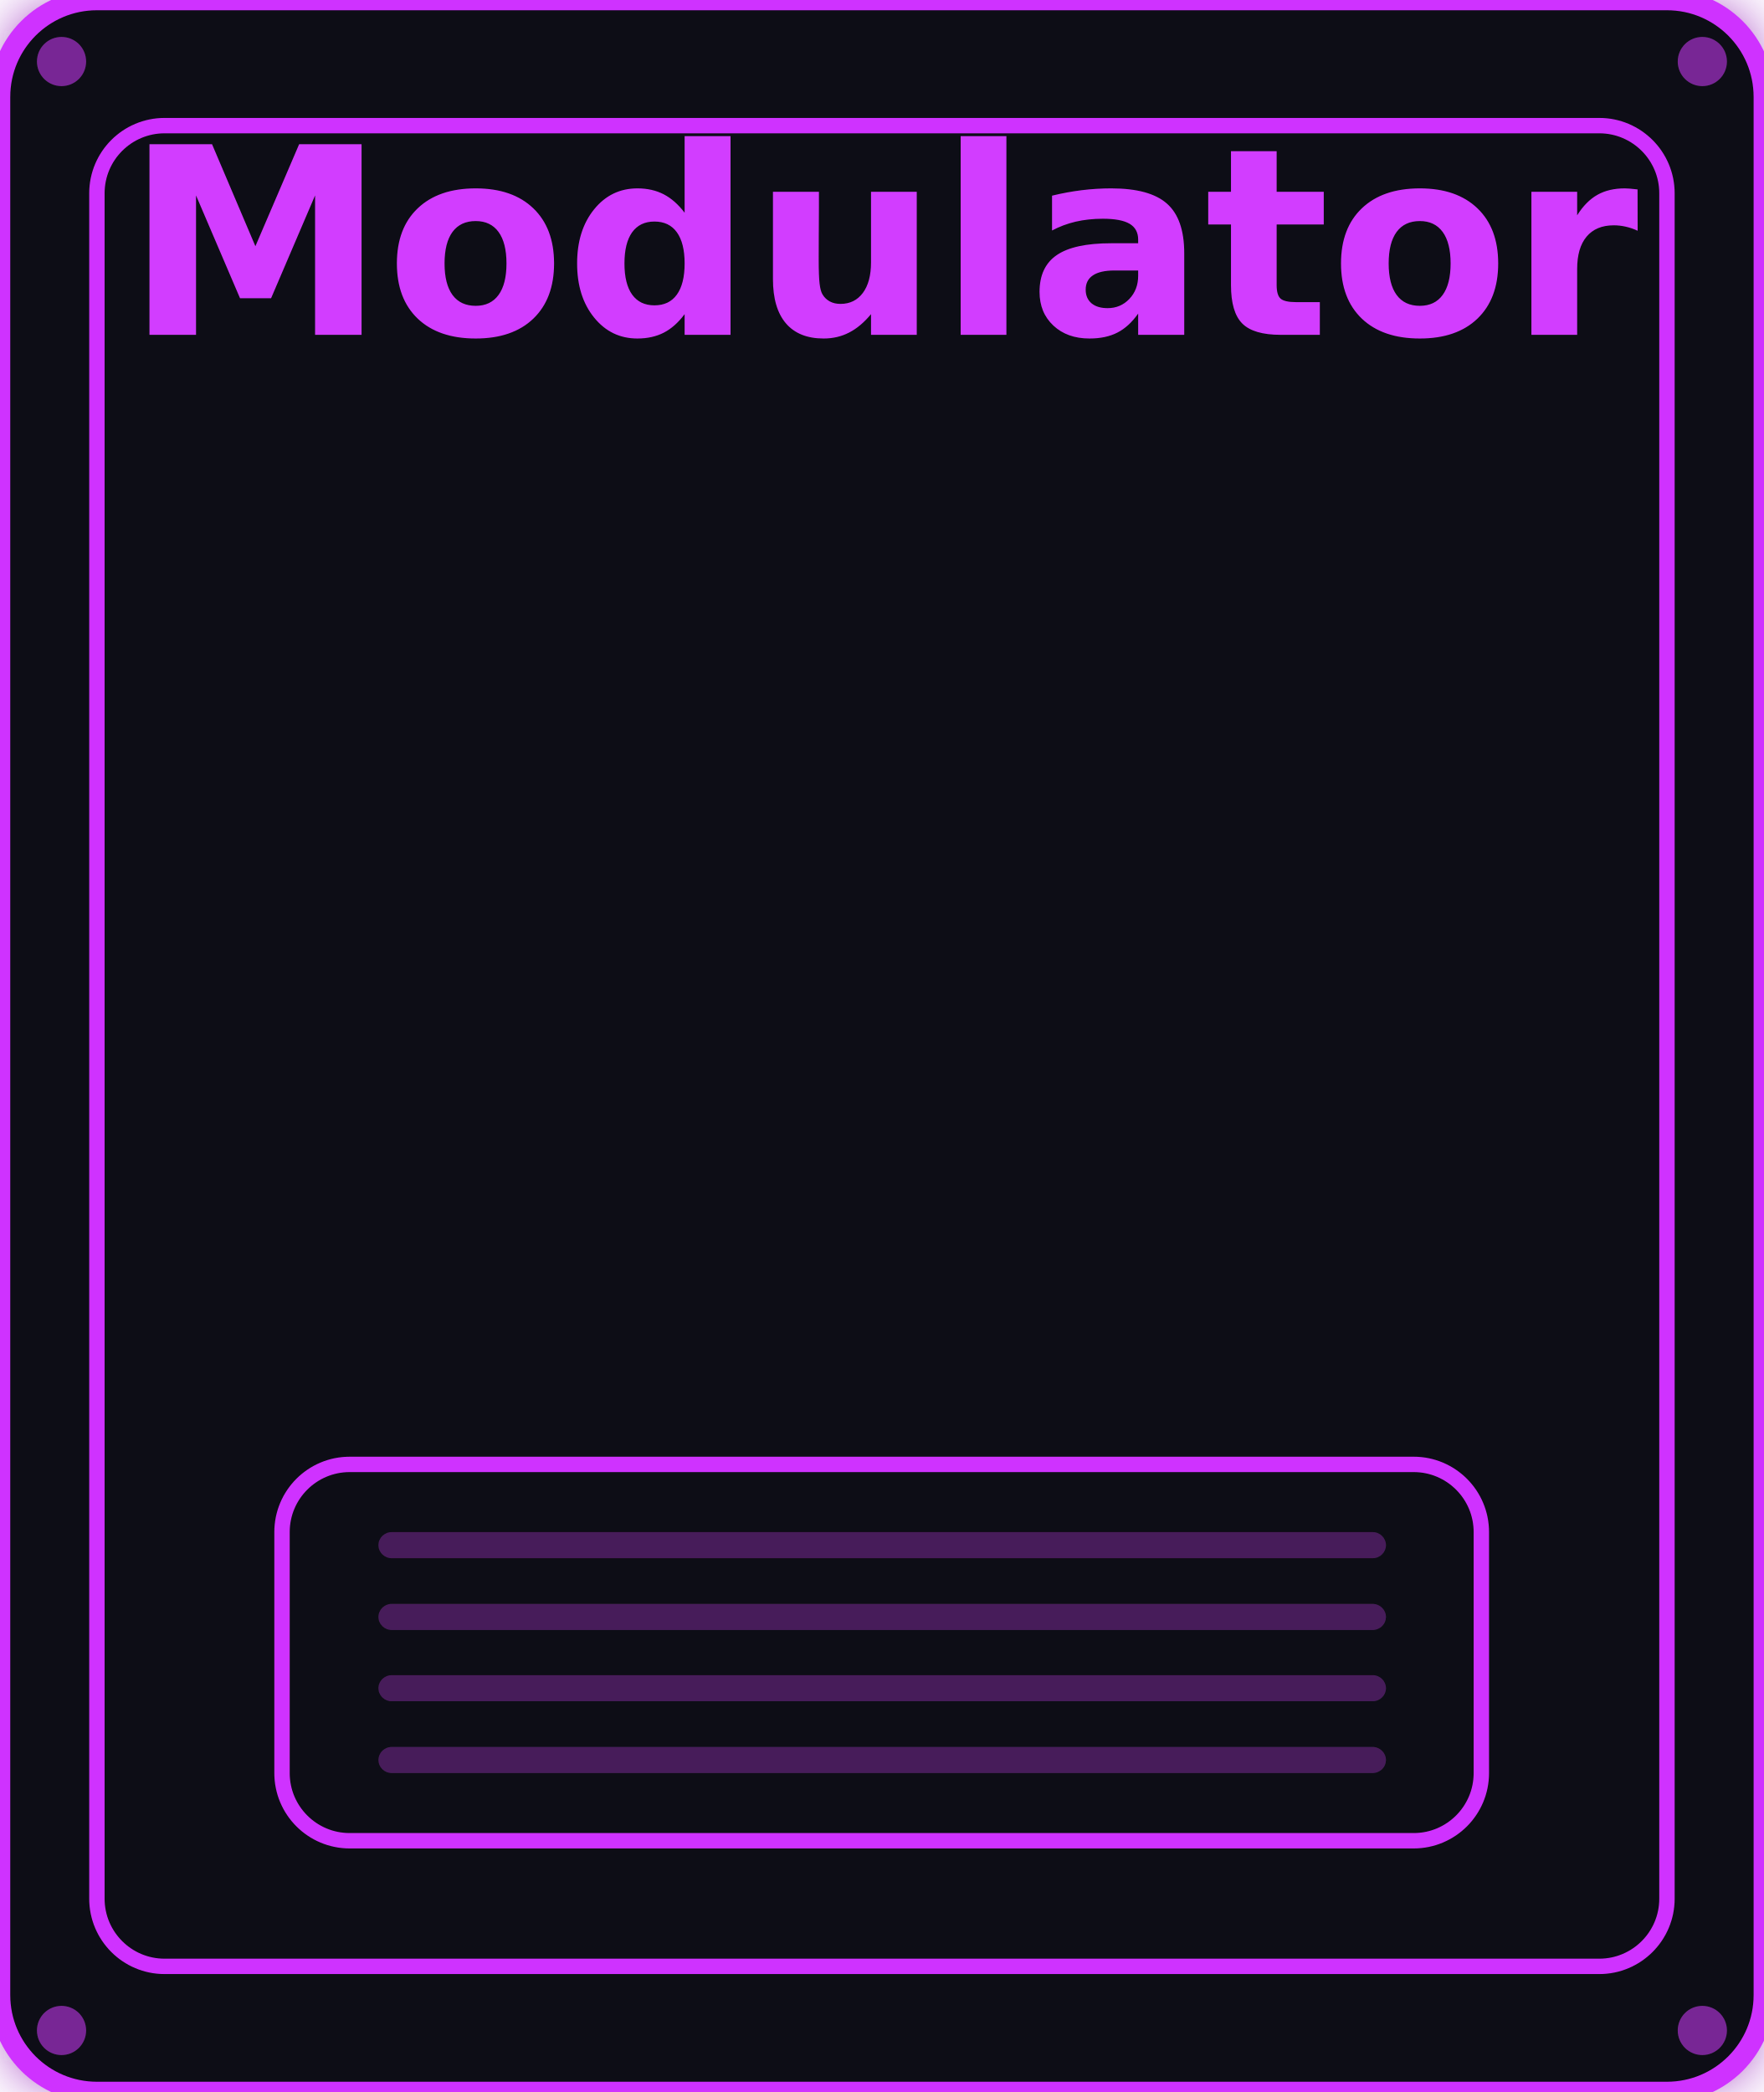
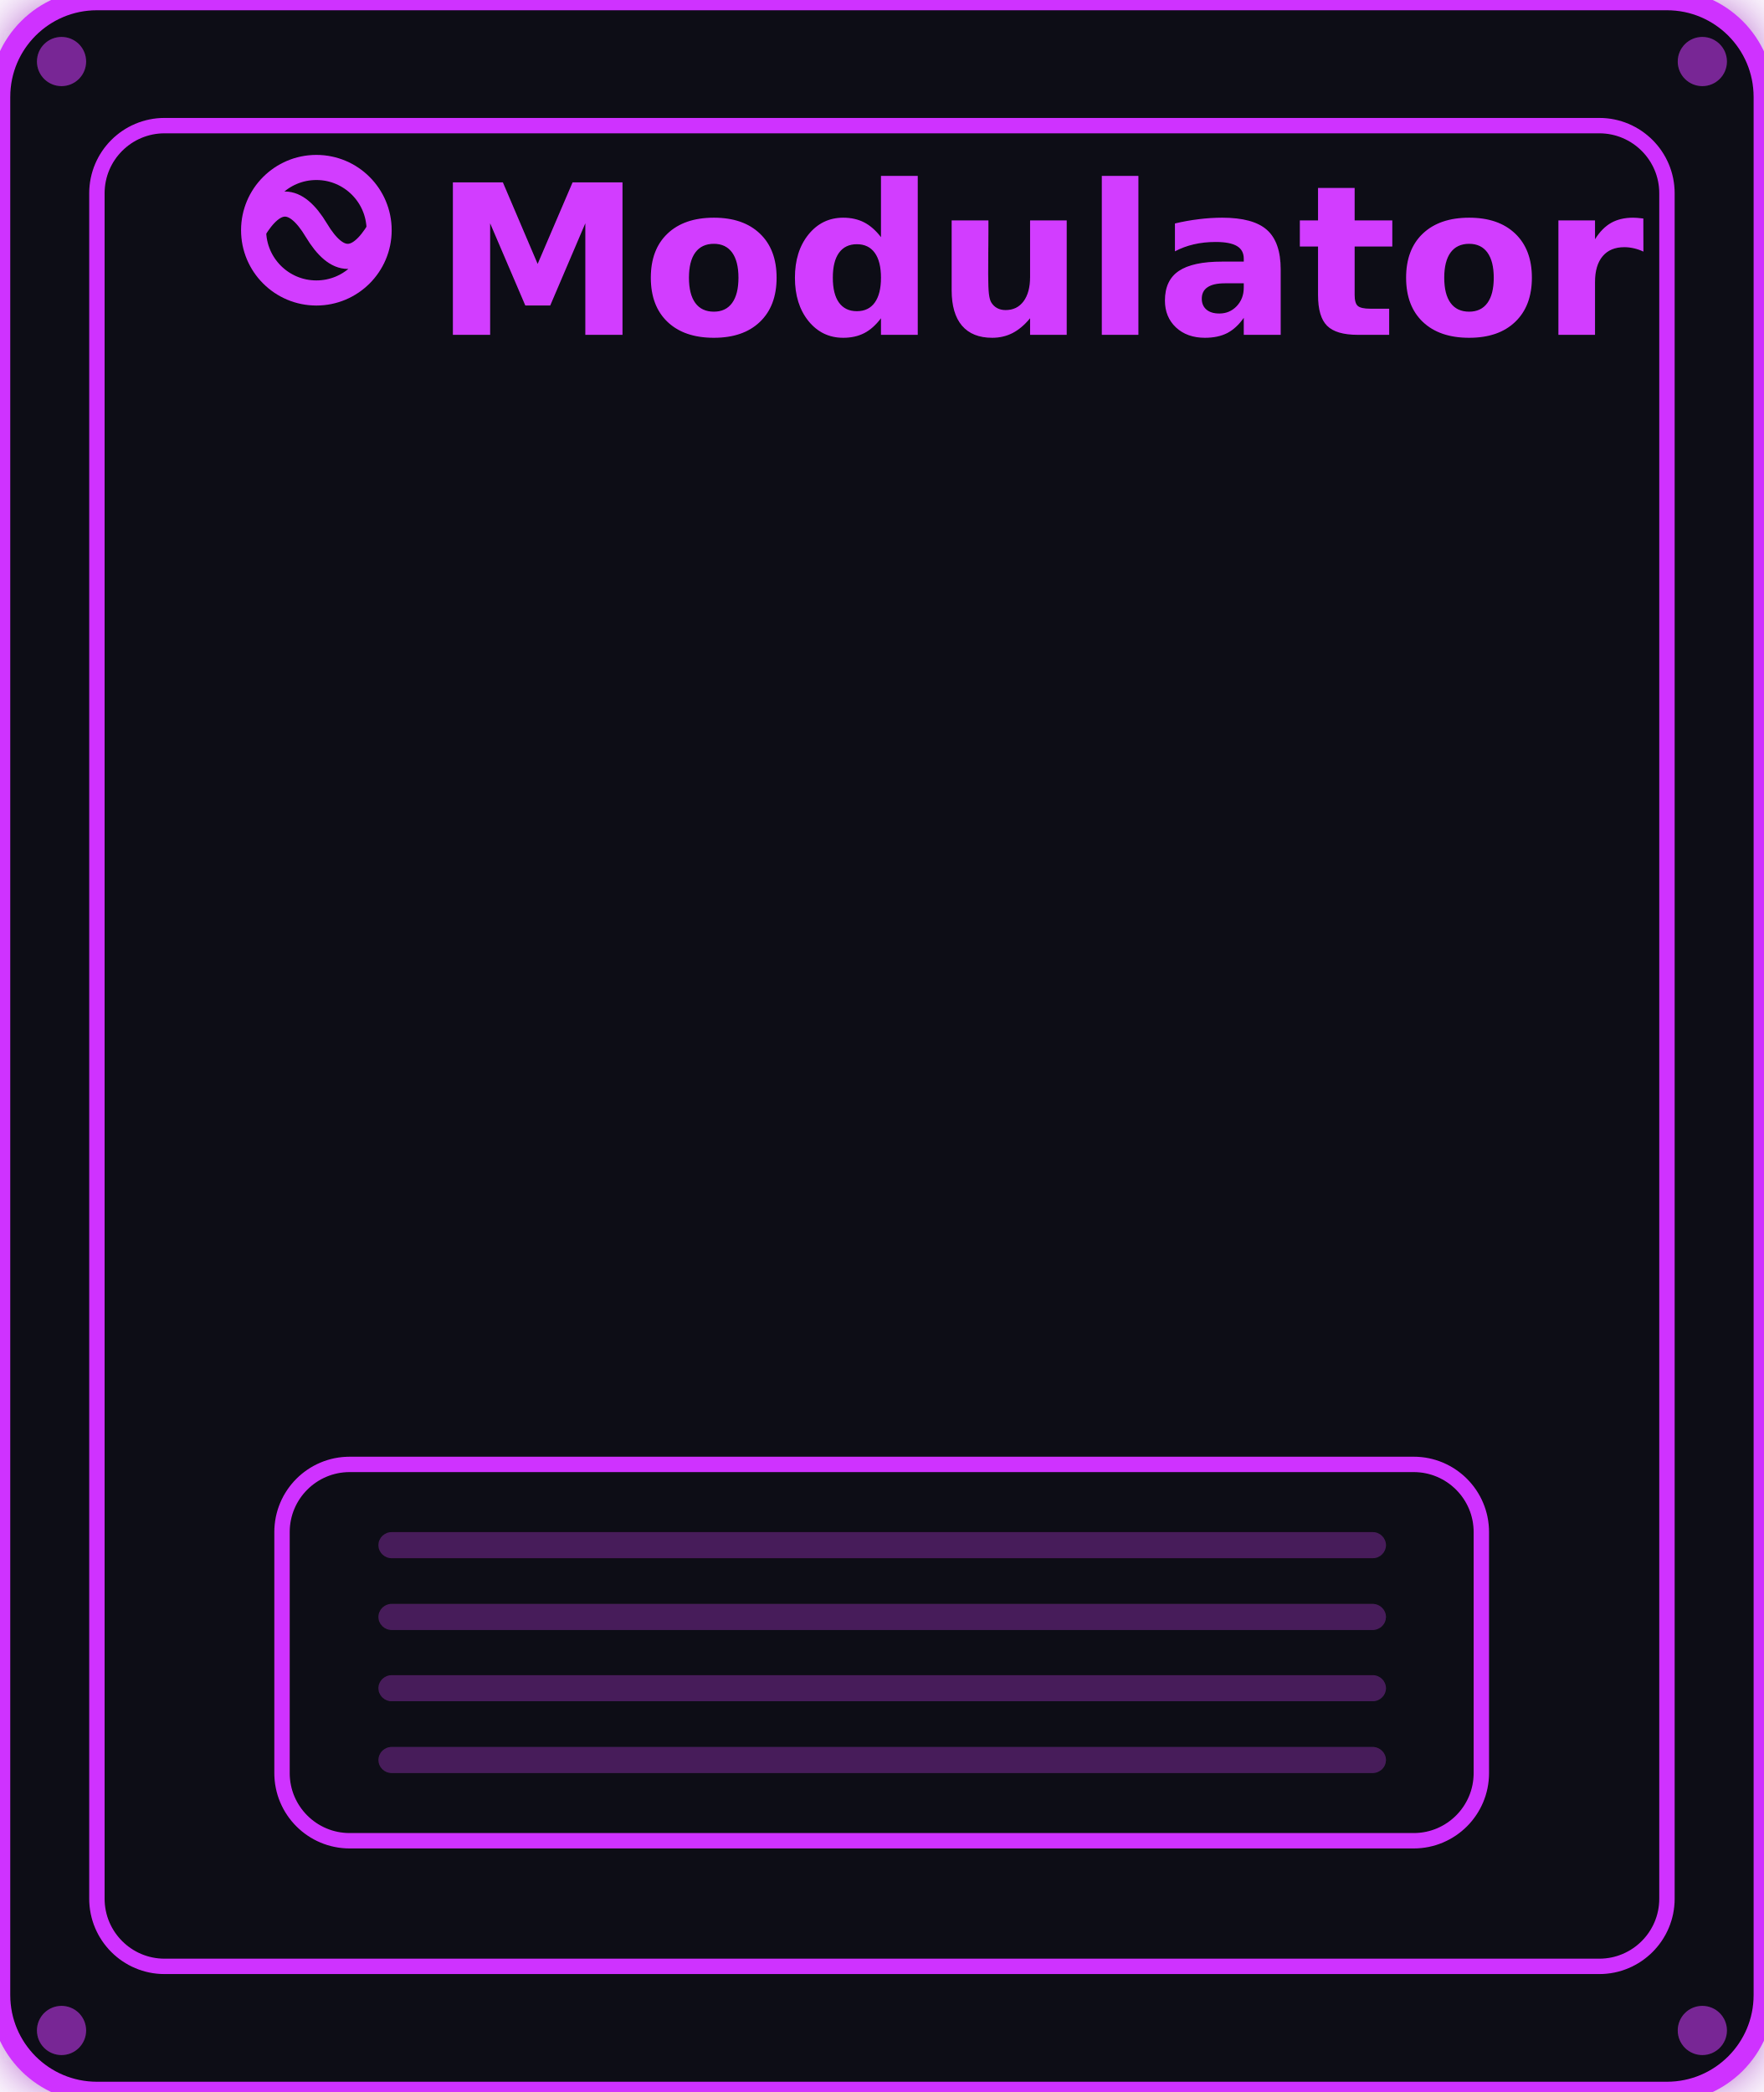
<svg xmlns="http://www.w3.org/2000/svg" width="344" height="408" viewBox="0 0 344 408">
  <defs>
    <filter id="hwGlow" x="-40%" y="-40%" width="180%" height="180%">
      <feGaussianBlur stdDeviation="7" result="b" />
      <feMerge>
        <feMergeNode in="b" />
        <feMergeNode in="SourceGraphic" />
      </feMerge>
    </filter>
  </defs>
  <clipPath id="pedalBody">
    <rect x="0" y="0" width="344" height="408" rx="18.9" />
  </clipPath>
  <g filter="url(#hwGlow)">
    <rect x="0" y="0" width="344" height="408" rx="18.9" fill="#0c0f14" stroke="hsl(286,100%,60%)" stroke-width="4" />
    <rect x="18.9" y="24.5" width="306.2" height="359.0" rx="13.2" fill="#0c0f14" stroke="hsl(286,100%,60%)" stroke-width="3" />
-     <text x="172.0" y="65.3" text-anchor="middle" font-family="DejaVu Sans, Noto Sans, sans-serif" font-weight="700" font-size="51.0" fill="hsl(286,100%,62%)">Modulator</text>
+     <g transform="translate(41.3,24.5) scale(0.408)" fill="none" stroke="hsl(286,100%,62%)" stroke-width="12" stroke-linecap="round" stroke-linejoin="round">
+       <path d="M20 50 a30 30 0 1 0 60 0 a30 30 0 1 0 -60 0 M20 50 Q35 25 50 50 T80 50" />
+     </g>
+     <text x="202.6" y="65.3" text-anchor="middle" font-family="DejaVu Sans, Noto Sans, sans-serif" font-weight="700" font-size="40.8" fill="hsl(286,100%,62%)">Modulator</text>
    <rect x="55.0" y="285.6" width="233.9" height="73.4" rx="13.2" fill="#0c0f14" stroke="hsl(286,100%,60%)" stroke-width="3" />
    <rect x="73.8" y="298.8" width="196.5" height="5.1" rx="2.6" fill="hsl(286,100%,62%)" opacity="0.3" />
    <rect x="73.8" y="312.8" width="196.5" height="5.1" rx="2.6" fill="hsl(286,100%,62%)" opacity="0.3" />
    <rect x="73.8" y="326.7" width="196.5" height="5.1" rx="2.6" fill="hsl(286,100%,62%)" opacity="0.3" />
    <rect x="73.8" y="340.7" width="196.5" height="5.1" rx="2.6" fill="hsl(286,100%,62%)" opacity="0.3" />
    <circle cx="12.0" cy="12.0" r="4.8" fill="hsl(286,100%,62%)" opacity="0.55" />
    <circle cx="332.0" cy="12.0" r="4.8" fill="hsl(286,100%,62%)" opacity="0.55" />
    <circle cx="12.0" cy="396.0" r="4.8" fill="hsl(286,100%,62%)" opacity="0.55" />
    <circle cx="332.0" cy="396.0" r="4.8" fill="hsl(286,100%,62%)" opacity="0.55" />
  </g>
</svg>
